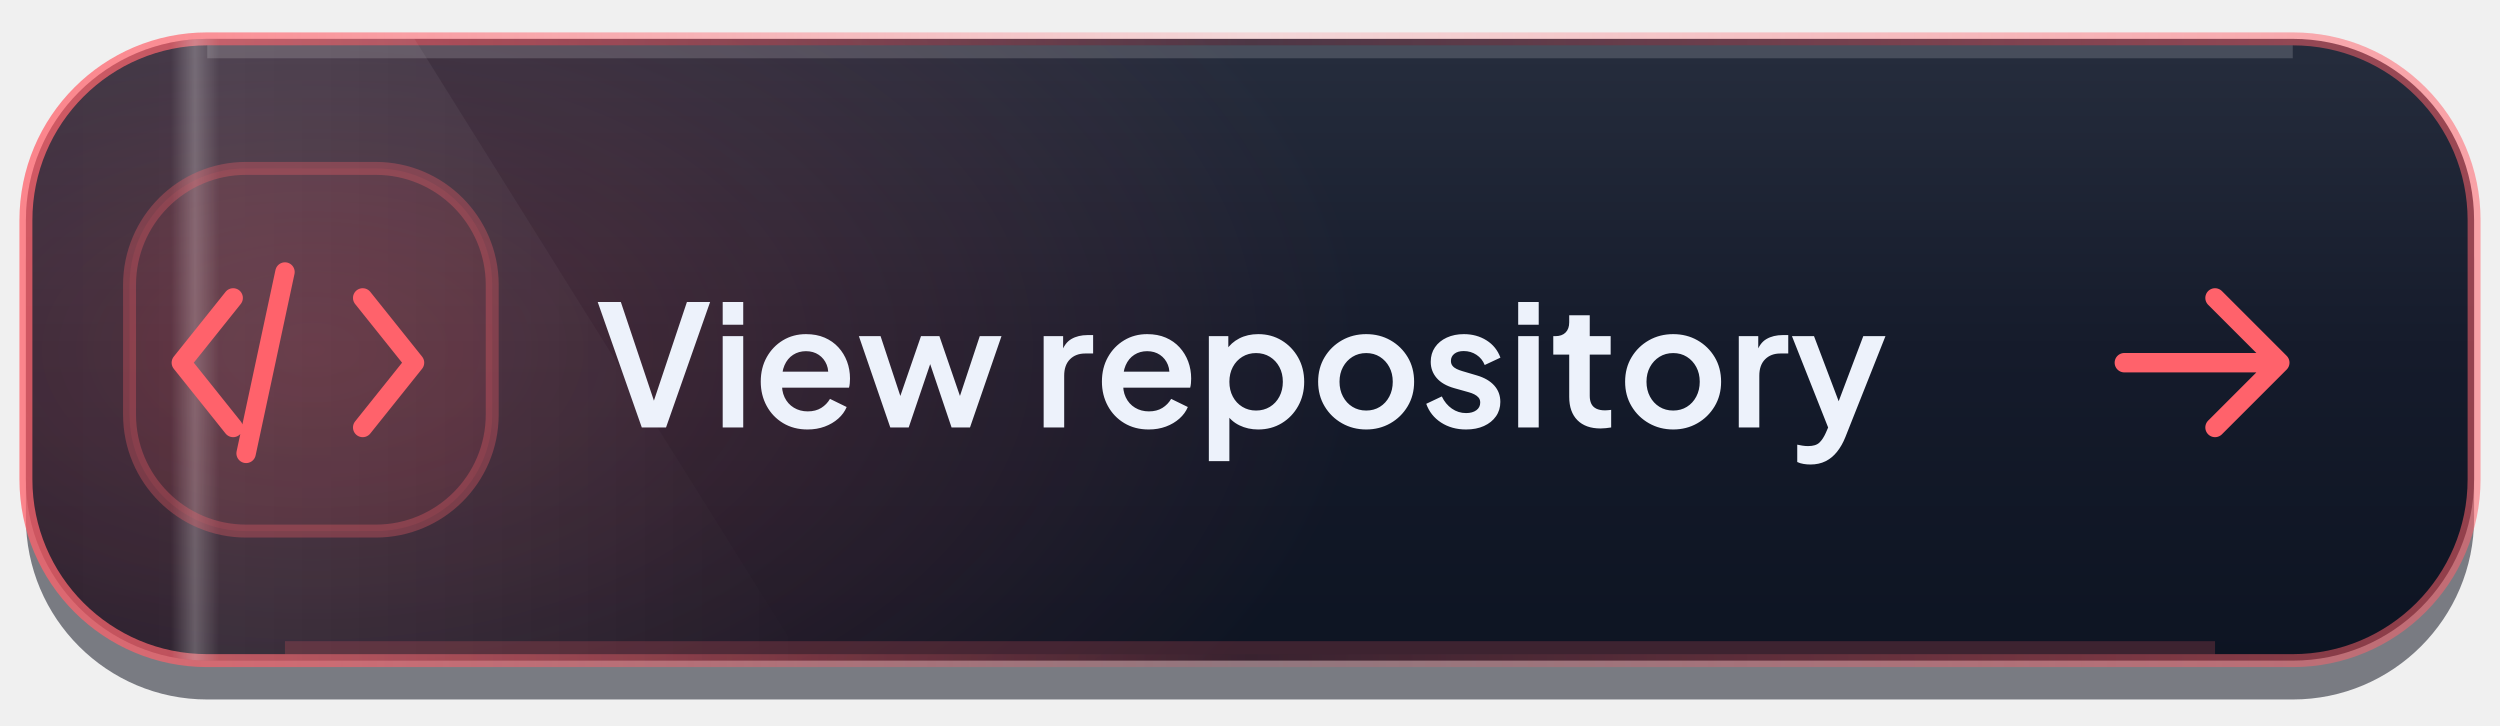
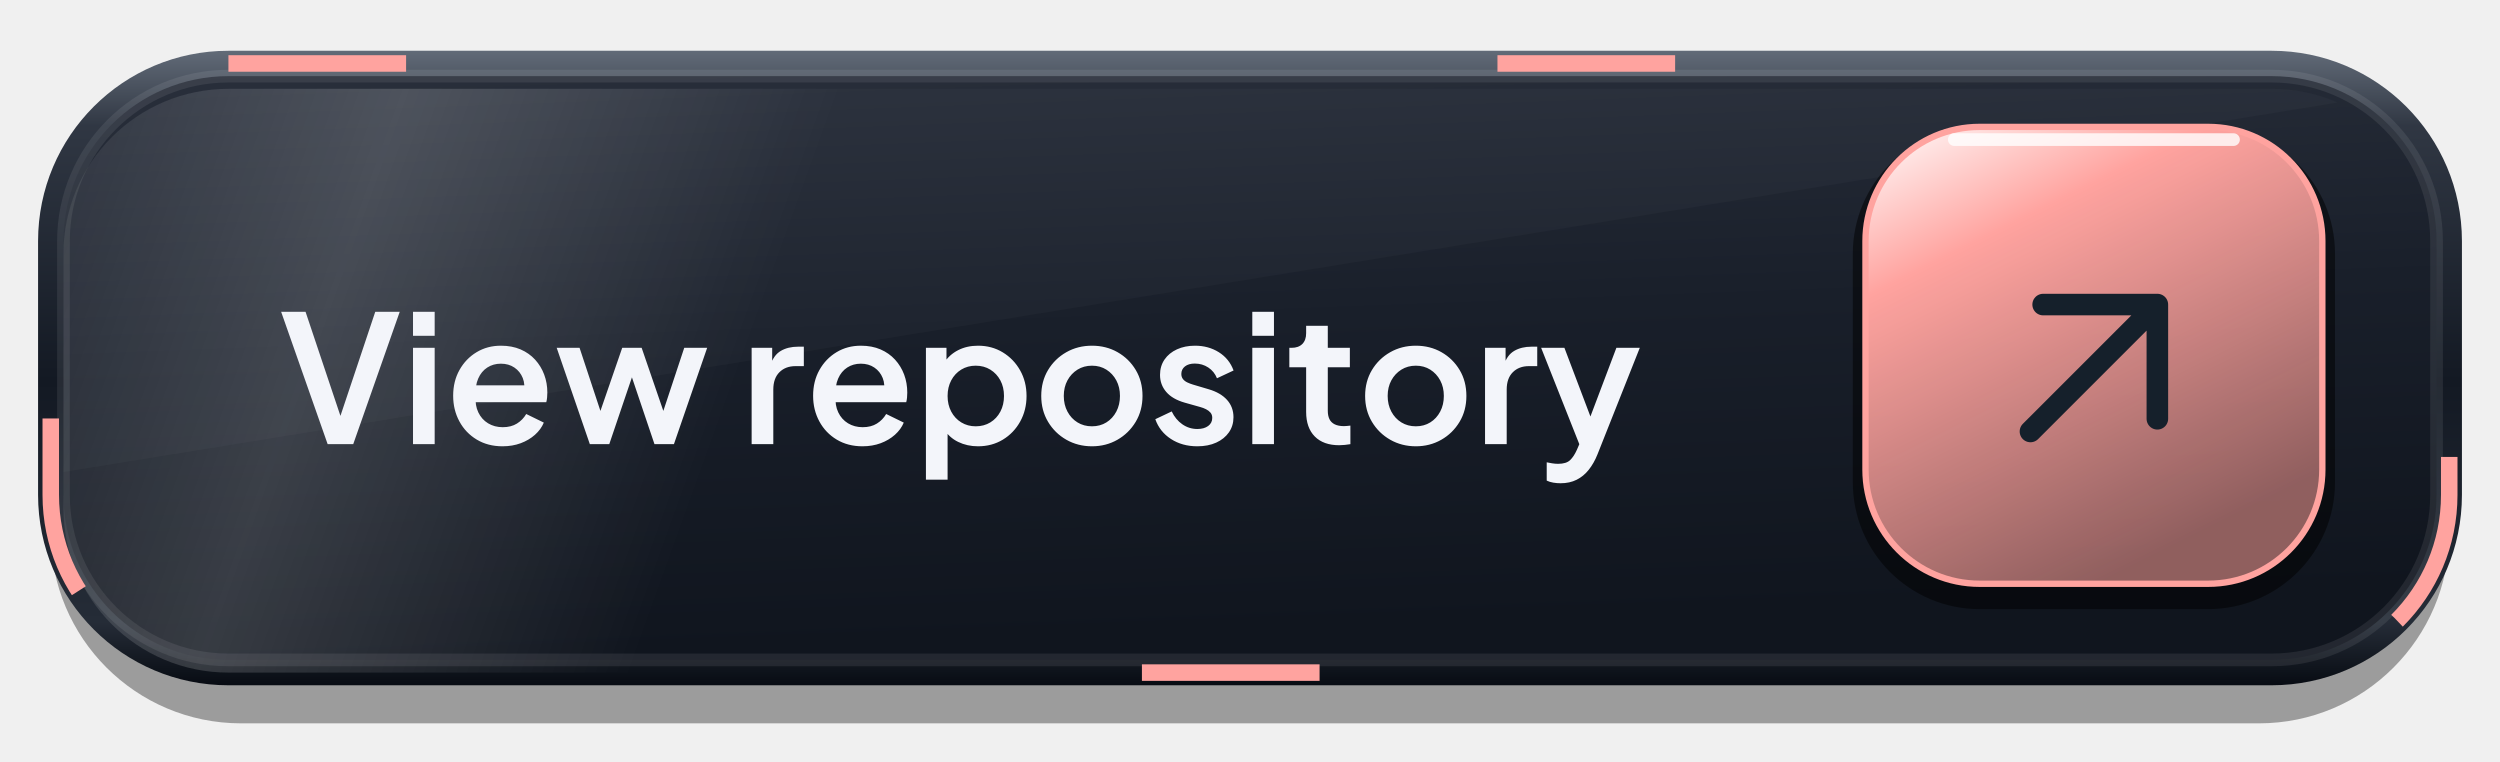
- <svg xmlns="http://www.w3.org/2000/svg" width="193" height="56" viewBox="0 0 193 56" role="img">
+ <svg xmlns="http://www.w3.org/2000/svg" width="197" height="60" viewBox="0 0 197 60" role="img" aria-label="View repository">
  <defs>
-     <linearGradient id="surface" x1="0" y1="0" x2="0" y2="1">
-       <stop stop-color="#262D3D" />
-       <stop offset=".5" stop-color="#151B2B" />
-       <stop offset="1" stop-color="#0D1422" />
+     <linearGradient id="metal" x2="0" y2="1">
+       <stop stop-color="#626B78" />
+       <stop offset=".12" stop-color="#303743" />
+       <stop offset=".52" stop-color="#131923" />
+       <stop offset=".9" stop-color="#252C37" />
+       <stop offset="1" stop-color="#070B12" />
    </linearGradient>
-     <linearGradient id="edge">
-       <stop stop-color="#FF626B" stop-opacity=".75" />
-       <stop offset=".5" stop-color="#FF626B" stop-opacity=".18" />
-       <stop offset="1" stop-color="#FF626B" stop-opacity=".55" />
+     <linearGradient id="face" x2=".15" y2="1">
+       <stop stop-color="#292F3B" />
+       <stop offset=".48" stop-color="#191F2A" />
+       <stop offset="1" stop-color="#10151E" />
    </linearGradient>
-     <radialGradient id="light">
-       <stop stop-color="#FF626B" stop-opacity=".24" />
-       <stop offset="1" stop-color="#FF626B" stop-opacity="0" />
-     </radialGradient>
+     <linearGradient id="jewel" x2=".5" y2="1">
+       <stop stop-color="#FFFFFF" />
+       <stop offset=".3" stop-color="#FFA39F" />
+       <stop offset="1" stop-color="#FFA39F" stop-opacity=".55" />
+     </linearGradient>
    <linearGradient id="sweep">
      <stop stop-color="white" stop-opacity="0" />
-       <stop offset=".48" stop-color="white" stop-opacity=".03" />
-       <stop offset=".5" stop-color="white" stop-opacity=".28" />
-       <stop offset=".52" stop-color="white" stop-opacity=".08" />
+       <stop offset=".5" stop-color="white" stop-opacity=".16" />
      <stop offset="1" stop-color="white" stop-opacity="0" />
    </linearGradient>
-     <clipPath id="clip">
-       <rect x="2" y="3" width="189" height="48" rx="14" />
+     <linearGradient id="rail">
+       <stop stop-color="#FFA39F" stop-opacity="0" />
+       <stop offset=".5" stop-color="#FFA39F" />
+       <stop offset="1" stop-color="#FFA39F" stop-opacity="0" />
+     </linearGradient>
+     <clipPath id="body">
+       <rect x="5" y="7" width="187" height="46" rx="13" />
+     </clipPath>
+     <clipPath id="arrowClip">
+       <rect x="152" y="18" width="24" height="24" rx="5" />
    </clipPath>
  </defs>
-   <style>@keyframes sweep{0%,12%{transform:translateX(-100px)}65%,100%{transform:translateX(293px)}}@keyframes halo{0%,100%{opacity:.45}40%{opacity:1}}@keyframes arrow{0%,35%,100%{transform:translateX(0);opacity:.7}50%{transform:translateX(3px);opacity:1}}.sweep{animation:sweep 7.2s cubic-bezier(.22,.61,.36,1) infinite}.halo{animation:halo 7.2s ease-in-out infinite}.arrow{animation:arrow 7.2s ease-in-out infinite}@media(prefers-reduced-motion:reduce){*{animation:none!important}}</style>
-   <rect x="2" y="6" width="189" height="48" rx="14" fill="#020714" fill-opacity=".5" />
-   <rect x="2" y="3" width="189" height="48" rx="14" fill="url(#surface)" stroke="url(#edge)" />
-   <g clip-path="url(#clip)">
-     <ellipse class="halo" cx="24" cy="27" rx="82" ry="48" fill="url(#light)" />
-     <g class="sweep">
-       <path d="M-32 3h64l30 48H-2z" fill="url(#sweep)" />
+   <style>
+  @keyframes polish{0%,12%{transform:translateX(-100px)}52%,100%{transform:translateX(297px)}}
+  @keyframes perimeter{0%{stroke-dashoffset:0;opacity:0}15%{opacity:.9}65%{opacity:.9}85%,100%{stroke-dashoffset:-100;opacity:0}}
+  @keyframes depart{0%,48%,100%{transform:translate(0,0);opacity:1}61%{transform:translate(19px,-19px);opacity:0}62%{transform:translate(-19px,19px);opacity:0}76%{transform:translate(0,0);opacity:1}}
+  @keyframes rail{0%,35%,100%{opacity:.3}55%,70%{opacity:1}}
+  .polish{animation:polish 7s cubic-bezier(.4,0,.2,1) infinite}
+  .perimeter{animation:perimeter 7s ease-in-out infinite}
+  .arrow{animation:depart 7s cubic-bezier(.22,1,.36,1) infinite}
+  .rail{animation:rail 7s ease-in-out infinite}
+  @media(prefers-reduced-motion:reduce){*{animation:none!important}.polish,.perimeter{opacity:0}}
+ </style>
+   <rect x="4" y="9" width="189" height="48" rx="15" fill="#000" fill-opacity=".35" />
+   <rect x="3" y="4" width="191" height="50" rx="15" fill="url(#metal)" />
+   <rect x="5" y="6" width="187" height="46" rx="13" fill="url(#face)" stroke="#FFFFFF" stroke-opacity=".08" />
+   <g clip-path="url(#body)">
+     <path d="M0 6H197L0 38Z" fill="white" fill-opacity=".025" />
+     <rect class="polish" x="0" y="-40" width="65" height="160" fill="url(#sweep)" transform="rotate(20)" />
+   </g>
+   <rect class="perimeter" x="4" y="5" width="189" height="48" rx="14" pathLength="100" fill="none" stroke="#FFA39F" stroke-width="1.3" stroke-dasharray="14 86" />
+   <path class="rail" d="M22 52H175" stroke="url(#rail)" stroke-width="1.3" />
+   <g aria-label="View repository">
+     <path d="M25.819 35.0 22.154 24.57H24.077L27.017 33.341H26.636L29.57 24.57H31.499L27.834 35.0ZM32.545 35.0V27.409H34.252V35.0ZM32.545 26.46V24.57H34.252V26.46ZM39.6 35.168Q38.445 35.168 37.567 34.639Q36.689 34.111 36.2 33.206Q35.709 32.301 35.709 31.185Q35.709 30.042 36.207 29.154Q36.705 28.266 37.555 27.753Q38.404 27.241 39.47 27.241Q40.343 27.241 41.02 27.533Q41.696 27.825 42.166 28.34Q42.636 28.856 42.883 29.519Q43.13 30.182 43.13 30.933Q43.13 31.125 43.111 31.327Q43.093 31.528 43.047 31.692H37.09V30.363H42.078L41.267 30.975Q41.402 30.31 41.193 29.788Q40.984 29.267 40.533 28.962Q40.083 28.658 39.47 28.658Q38.866 28.658 38.398 28.961Q37.93 29.264 37.682 29.831Q37.433 30.399 37.486 31.199Q37.424 31.938 37.69 32.493Q37.955 33.049 38.46 33.356Q38.965 33.663 39.617 33.663Q40.277 33.663 40.736 33.376Q41.196 33.089 41.467 32.623L42.853 33.301Q42.629 33.84 42.154 34.262Q41.679 34.685 41.029 34.927Q40.378 35.168 39.6 35.168ZM46.479 35.0 43.868 27.409H45.67L47.623 33.318L46.993 33.309L49.03 27.409H50.562L52.59 33.309L51.96 33.318L53.918 27.409H55.724L53.105 35.0H51.573L49.514 28.898H50.079L48.01 35.0ZM59.229 35.0V27.409H60.848V29.017L60.708 28.782Q60.965 27.979 61.531 27.649Q62.096 27.319 62.883 27.319H63.342V28.851H62.684Q61.898 28.851 61.417 29.333Q60.936 29.815 60.936 30.695V35.0ZM67.964 35.168Q66.809 35.168 65.931 34.639Q65.053 34.111 64.564 33.206Q64.073 32.301 64.073 31.185Q64.073 30.042 64.571 29.154Q65.069 28.266 65.919 27.753Q66.768 27.241 67.834 27.241Q68.707 27.241 69.384 27.533Q70.06 27.825 70.53 28.34Q71.0 28.856 71.247 29.519Q71.493 30.182 71.493 30.933Q71.493 31.125 71.475 31.327Q71.457 31.528 71.411 31.692H65.454V30.363H70.442L69.631 30.975Q69.766 30.31 69.557 29.788Q69.348 29.267 68.897 28.962Q68.447 28.658 67.834 28.658Q67.23 28.658 66.762 28.961Q66.294 29.264 66.046 29.831Q65.797 30.399 65.85 31.199Q65.788 31.938 66.054 32.493Q66.319 33.049 66.824 33.356Q67.328 33.663 67.981 33.663Q68.641 33.663 69.1 33.376Q69.56 33.089 69.831 32.623L71.217 33.301Q70.993 33.84 70.518 34.262Q70.043 34.685 69.393 34.927Q68.742 35.168 67.964 35.168ZM72.963 37.8V27.409H74.582V28.948L74.406 28.576Q74.81 27.949 75.498 27.595Q76.185 27.241 77.073 27.241Q78.154 27.241 79.018 27.765Q79.881 28.289 80.386 29.184Q80.891 30.079 80.891 31.204Q80.891 32.316 80.391 33.218Q79.89 34.12 79.026 34.644Q78.163 35.168 77.064 35.168Q76.212 35.168 75.505 34.823Q74.797 34.478 74.397 33.824L74.67 33.495V37.8ZM76.885 33.593Q77.536 33.593 78.039 33.285Q78.543 32.977 78.829 32.435Q79.115 31.894 79.115 31.204Q79.115 30.509 78.829 29.975Q78.543 29.44 78.039 29.128Q77.536 28.816 76.885 28.816Q76.252 28.816 75.748 29.123Q75.244 29.431 74.957 29.973Q74.67 30.515 74.67 31.204Q74.67 31.894 74.957 32.435Q75.244 32.977 75.748 33.285Q76.252 33.593 76.885 33.593ZM86.047 35.168Q84.939 35.168 84.031 34.653Q83.124 34.137 82.587 33.239Q82.05 32.342 82.05 31.199Q82.05 30.053 82.584 29.162Q83.119 28.271 84.024 27.756Q84.928 27.241 86.047 27.241Q87.165 27.241 88.065 27.753Q88.966 28.266 89.498 29.157Q90.03 30.047 90.03 31.199Q90.03 32.347 89.49 33.245Q88.95 34.142 88.049 34.655Q87.149 35.168 86.047 35.168ZM86.047 33.593Q86.689 33.593 87.184 33.285Q87.679 32.977 87.966 32.433Q88.253 31.889 88.253 31.199Q88.253 30.509 87.966 29.975Q87.679 29.44 87.184 29.128Q86.689 28.816 86.047 28.816Q85.404 28.816 84.905 29.128Q84.405 29.44 84.115 29.975Q83.826 30.509 83.826 31.199Q83.826 31.889 84.115 32.433Q84.405 32.977 84.905 33.285Q85.404 33.593 86.047 33.593ZM94.349 35.168Q93.157 35.168 92.27 34.591Q91.384 34.015 91.038 33.033L92.331 32.42Q92.635 33.063 93.168 33.434Q93.701 33.805 94.349 33.805Q94.88 33.805 95.203 33.568Q95.525 33.331 95.525 32.93Q95.525 32.678 95.388 32.517Q95.252 32.356 95.036 32.247Q94.821 32.139 94.58 32.074L93.362 31.731Q92.387 31.454 91.899 30.883Q91.41 30.312 91.41 29.542Q91.41 28.849 91.764 28.332Q92.117 27.816 92.744 27.528Q93.37 27.241 94.166 27.241Q95.224 27.241 96.044 27.755Q96.865 28.27 97.205 29.195L95.897 29.808Q95.687 29.274 95.215 28.961Q94.742 28.648 94.151 28.648Q93.661 28.648 93.375 28.873Q93.089 29.099 93.089 29.466Q93.089 29.704 93.215 29.867Q93.341 30.03 93.556 30.133Q93.771 30.236 94.02 30.31L95.248 30.674Q96.184 30.949 96.691 31.513Q97.198 32.078 97.198 32.877Q97.198 33.554 96.837 34.071Q96.477 34.587 95.84 34.877Q95.203 35.168 94.349 35.168ZM98.681 35.0V27.409H100.388V35.0ZM98.681 26.46V24.57H100.388V26.46ZM105.531 35.084Q104.287 35.084 103.605 34.395Q102.924 33.707 102.924 32.457V28.94H101.599V27.409H101.774Q102.32 27.409 102.622 27.107Q102.924 26.805 102.924 26.259V25.672H104.63V27.409H106.369V28.94H104.63V32.37Q104.63 32.757 104.759 33.026Q104.889 33.295 105.175 33.437Q105.461 33.579 105.906 33.579Q106.009 33.579 106.145 33.565Q106.282 33.551 106.411 33.537V35.0Q106.217 35.033 105.972 35.059Q105.727 35.084 105.531 35.084ZM111.569 35.168Q110.461 35.168 109.553 34.653Q108.646 34.137 108.109 33.239Q107.572 32.342 107.572 31.199Q107.572 30.053 108.106 29.162Q108.641 28.271 109.546 27.756Q110.45 27.241 111.569 27.241Q112.687 27.241 113.587 27.753Q114.487 28.266 115.019 29.157Q115.552 30.047 115.552 31.199Q115.552 32.347 115.012 33.245Q114.472 34.142 113.571 34.655Q112.671 35.168 111.569 35.168ZM111.569 33.593Q112.211 33.593 112.706 33.285Q113.201 32.977 113.488 32.433Q113.775 31.889 113.775 31.199Q113.775 30.509 113.488 29.975Q113.201 29.44 112.706 29.128Q112.211 28.816 111.569 28.816Q110.926 28.816 110.427 29.128Q109.927 29.44 109.637 29.975Q109.348 30.509 109.348 31.199Q109.348 31.889 109.637 32.433Q109.927 32.977 110.427 33.285Q110.926 33.593 111.569 33.593ZM117.021 35.0V27.409H118.64V29.017L118.5 28.782Q118.757 27.979 119.323 27.649Q119.888 27.319 120.675 27.319H121.134V28.851H120.476Q119.69 28.851 119.209 29.333Q118.728 29.815 118.728 30.695V35.0ZM122.975 38.08Q122.681 38.08 122.397 38.032Q122.114 37.984 121.881 37.873V36.43Q122.056 36.47 122.304 36.509Q122.551 36.549 122.775 36.549Q123.418 36.549 123.72 36.262Q124.023 35.975 124.26 35.443L124.762 34.279L124.734 35.719L121.442 27.409H123.276L125.644 33.66H125.008L127.371 27.409H129.215L125.882 35.803Q125.605 36.498 125.197 37.014Q124.788 37.531 124.239 37.805Q123.691 38.08 122.975 38.08Z" fill="#F3F5FA" />
+   </g>
+   <rect x="146" y="10" width="38" height="38" rx="10" fill="#000" fill-opacity=".5" />
+   <rect x="147" y="10" width="36" height="36" rx="9" fill="url(#jewel)" stroke="#FFA39F" stroke-width=".5" />
+   <path d="M154 11h22" stroke="white" stroke-opacity=".8" stroke-linecap="round" />
+   <g clip-path="url(#arrowClip)">
+     <g transform="translate(165,29)">
+       <g class="arrow">
+         <path d="M-5 5 5-5M-4-5h9v9" fill="none" stroke="#15202B" stroke-width="1.7" stroke-linecap="round" stroke-linejoin="round" />
+       </g>
    </g>
-     <path d="M16 4H177" stroke="white" stroke-opacity=".16" />
-     <path d="M22 50H171" stroke="#FF626B" stroke-opacity=".2" />
  </g>
-   <rect x="10" y="13" width="28" height="28" rx="9" fill="#FF626B" fill-opacity=".1" stroke="#FF626B" stroke-opacity=".3" />
-   <path d="M18 23l-4 5 4 5m10-10 4 5-4 5m-6-12-3 14" fill="none" stroke="#FF626B" stroke-width="1.5" stroke-linejoin="round" stroke-linecap="round" />
-   <g aria-label="View repository">
-     <path d="M49.546 33.0 46.143 23.315H47.929L50.659 31.459H50.305L53.03 23.315H54.82L51.418 33.0ZM55.792 33.0V25.951H57.377V33.0ZM55.792 25.07V23.315H57.377V25.07ZM62.343 33.156Q61.27 33.156 60.455 32.665Q59.64 32.175 59.185 31.334Q58.73 30.494 58.73 29.457Q58.73 28.396 59.193 27.572Q59.655 26.747 60.444 26.271Q61.233 25.795 62.222 25.795Q63.033 25.795 63.661 26.066Q64.289 26.337 64.726 26.816Q65.162 27.295 65.391 27.91Q65.62 28.526 65.62 29.224Q65.62 29.402 65.603 29.589Q65.586 29.776 65.544 29.929H60.012V28.694H64.644L63.891 29.262Q64.016 28.645 63.822 28.161Q63.628 27.677 63.21 27.394Q62.791 27.111 62.222 27.111Q61.662 27.111 61.227 27.392Q60.792 27.673 60.562 28.201Q60.331 28.728 60.38 29.471Q60.323 30.156 60.569 30.672Q60.815 31.188 61.284 31.473Q61.753 31.759 62.359 31.759Q62.971 31.759 63.398 31.492Q63.825 31.226 64.076 30.793L65.363 31.422Q65.155 31.923 64.714 32.315Q64.273 32.708 63.669 32.932Q63.066 33.156 62.343 33.156ZM68.73 33.0 66.306 25.951H67.98L69.793 31.438L69.208 31.43L71.1 25.951H72.522L74.405 31.43L73.82 31.438L75.638 25.951H77.315L74.883 33.0H73.461L71.548 27.334H72.073L70.152 33.0ZM80.57 33.0V25.951H82.073V27.444L81.943 27.226Q82.182 26.48 82.707 26.174Q83.232 25.868 83.963 25.868H84.389V27.29H83.778Q83.048 27.29 82.601 27.737Q82.155 28.185 82.155 29.003V33.0ZM88.681 33.156Q87.608 33.156 86.793 32.665Q85.978 32.175 85.523 31.334Q85.068 30.494 85.068 29.457Q85.068 28.396 85.531 27.572Q85.993 26.747 86.782 26.271Q87.571 25.795 88.56 25.795Q89.371 25.795 89.999 26.066Q90.627 26.337 91.064 26.816Q91.5 27.295 91.729 27.91Q91.958 28.526 91.958 29.224Q91.958 29.402 91.941 29.589Q91.924 29.776 91.882 29.929H86.35V28.694H90.982L90.229 29.262Q90.354 28.645 90.16 28.161Q89.966 27.677 89.548 27.394Q89.129 27.111 88.56 27.111Q88 27.111 87.565 27.392Q87.13 27.673 86.9 28.201Q86.669 28.728 86.718 29.471Q86.661 30.156 86.907 30.672Q87.153 31.188 87.622 31.473Q88.091 31.759 88.697 31.759Q89.309 31.759 89.736 31.492Q90.163 31.226 90.414 30.793L91.701 31.422Q91.493 31.923 91.052 32.315Q90.611 32.708 90.007 32.932Q89.404 33.156 88.681 33.156ZM93.323 35.6V25.951H94.826V27.381L94.662 27.035Q95.038 26.453 95.676 26.124Q96.315 25.795 97.139 25.795Q98.143 25.795 98.945 26.281Q99.747 26.768 100.216 27.599Q100.684 28.431 100.684 29.475Q100.684 30.507 100.22 31.345Q99.755 32.183 98.953 32.669Q98.151 33.156 97.131 33.156Q96.339 33.156 95.683 32.836Q95.026 32.516 94.654 31.908L94.908 31.602V35.6ZM96.965 31.694Q97.569 31.694 98.037 31.407Q98.504 31.122 98.769 30.619Q99.035 30.116 99.035 29.475Q99.035 28.83 98.769 28.334Q98.504 27.837 98.037 27.547Q97.569 27.257 96.965 27.257Q96.377 27.257 95.909 27.543Q95.441 27.829 95.174 28.332Q94.908 28.835 94.908 29.475Q94.908 30.116 95.174 30.619Q95.441 31.122 95.909 31.407Q96.377 31.694 96.965 31.694ZM105.472 33.156Q104.443 33.156 103.601 32.677Q102.758 32.199 102.259 31.365Q101.76 30.532 101.76 29.471Q101.76 28.406 102.257 27.579Q102.753 26.752 103.593 26.273Q104.433 25.795 105.472 25.795Q106.51 25.795 107.346 26.271Q108.182 26.747 108.676 27.574Q109.17 28.401 109.17 29.471Q109.17 30.537 108.669 31.37Q108.168 32.204 107.332 32.68Q106.495 33.156 105.472 33.156ZM105.472 31.694Q106.068 31.694 106.528 31.407Q106.988 31.122 107.254 30.616Q107.521 30.111 107.521 29.471Q107.521 28.83 107.254 28.334Q106.988 27.837 106.528 27.547Q106.068 27.257 105.472 27.257Q104.875 27.257 104.411 27.547Q103.947 27.837 103.679 28.334Q103.41 28.83 103.41 29.471Q103.41 30.111 103.679 30.616Q103.947 31.122 104.411 31.407Q104.875 31.694 105.472 31.694ZM113.181 33.156Q112.074 33.156 111.251 32.621Q110.428 32.085 110.106 31.174L111.307 30.605Q111.59 31.201 112.085 31.546Q112.579 31.89 113.181 31.89Q113.675 31.89 113.974 31.67Q114.273 31.45 114.273 31.078Q114.273 30.844 114.146 30.694Q114.019 30.545 113.819 30.444Q113.619 30.343 113.395 30.283L112.264 29.965Q111.359 29.708 110.906 29.177Q110.452 28.647 110.452 27.932Q110.452 27.288 110.781 26.809Q111.109 26.329 111.691 26.062Q112.272 25.795 113.012 25.795Q113.993 25.795 114.755 26.273Q115.517 26.75 115.833 27.61L114.619 28.179Q114.424 27.683 113.985 27.392Q113.546 27.101 112.997 27.101Q112.542 27.101 112.276 27.311Q112.011 27.52 112.011 27.862Q112.011 28.083 112.128 28.234Q112.245 28.385 112.445 28.481Q112.644 28.577 112.875 28.645L114.016 28.983Q114.885 29.238 115.356 29.762Q115.826 30.286 115.826 31.029Q115.826 31.658 115.491 32.137Q115.157 32.617 114.565 32.886Q113.974 33.156 113.181 33.156ZM117.204 33.0V25.951H118.789V33.0ZM117.204 25.07V23.315H118.789V25.07ZM123.564 33.078Q122.409 33.078 121.776 32.439Q121.143 31.799 121.143 30.639V27.373H119.913V25.951H120.076Q120.583 25.951 120.863 25.67Q121.143 25.39 121.143 24.883V24.339H122.728V25.951H124.343V27.373H122.728V30.558Q122.728 30.917 122.848 31.167Q122.968 31.417 123.234 31.549Q123.499 31.68 123.912 31.68Q124.008 31.68 124.135 31.667Q124.262 31.654 124.382 31.642V33.0Q124.201 33.031 123.974 33.054Q123.746 33.078 123.564 33.078ZM129.171 33.156Q128.142 33.156 127.3 32.677Q126.457 32.199 125.958 31.365Q125.459 30.532 125.459 29.471Q125.459 28.406 125.956 27.579Q126.452 26.752 127.292 26.273Q128.132 25.795 129.171 25.795Q130.209 25.795 131.045 26.271Q131.881 26.747 132.375 27.574Q132.869 28.401 132.869 29.471Q132.869 30.537 132.368 31.37Q131.867 32.204 131.031 32.68Q130.195 33.156 129.171 33.156ZM129.171 31.694Q129.767 31.694 130.227 31.407Q130.687 31.122 130.953 30.616Q131.22 30.111 131.22 29.471Q131.22 28.83 130.953 28.334Q130.687 27.837 130.227 27.547Q129.767 27.257 129.171 27.257Q128.574 27.257 128.11 27.547Q127.647 27.837 127.378 28.334Q127.109 28.83 127.109 29.471Q127.109 30.111 127.378 30.616Q127.647 31.122 128.11 31.407Q128.574 31.694 129.171 31.694ZM134.234 33.0V25.951H135.737V27.444L135.607 27.226Q135.846 26.48 136.371 26.174Q136.896 25.868 137.627 25.868H138.053V27.29H137.442Q136.712 27.29 136.266 27.737Q135.819 28.185 135.819 29.003V33.0ZM139.762 35.86Q139.489 35.86 139.226 35.815Q138.963 35.771 138.747 35.668V34.328Q138.909 34.365 139.139 34.402Q139.369 34.438 139.577 34.438Q140.174 34.438 140.455 34.172Q140.736 33.905 140.955 33.411L141.422 32.331L141.396 33.668L138.339 25.951H140.042L142.241 31.755H141.651L143.845 25.951H145.557L142.462 33.746Q142.205 34.391 141.825 34.87Q141.446 35.35 140.937 35.605Q140.427 35.86 139.762 35.86Z" fill="#EDF2FB" />
-   </g>
-   <path class="arrow" d="M164 28h12m-5-5 5 5-5 5" fill="none" stroke="#FF626B" stroke-width="1.5" stroke-linecap="round" stroke-linejoin="round" />
</svg>
